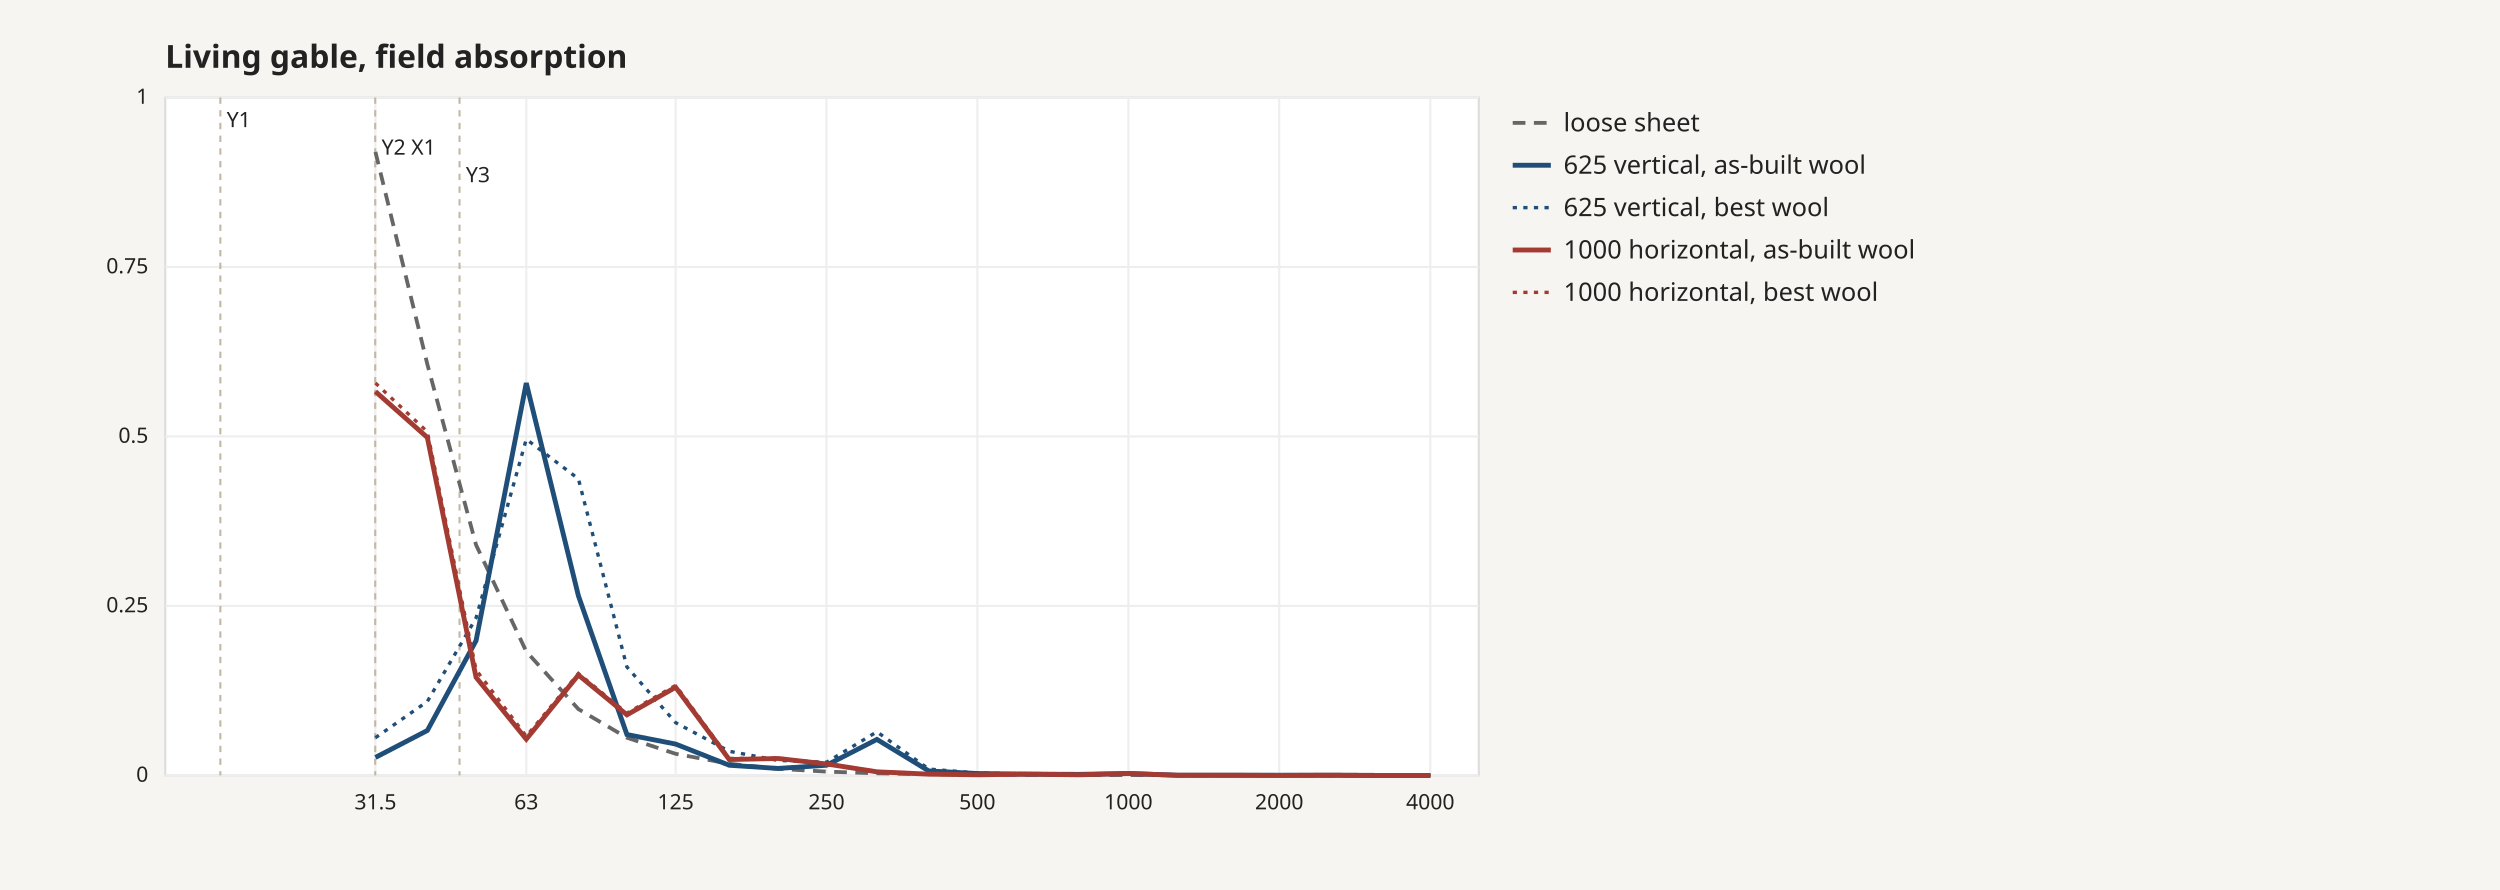
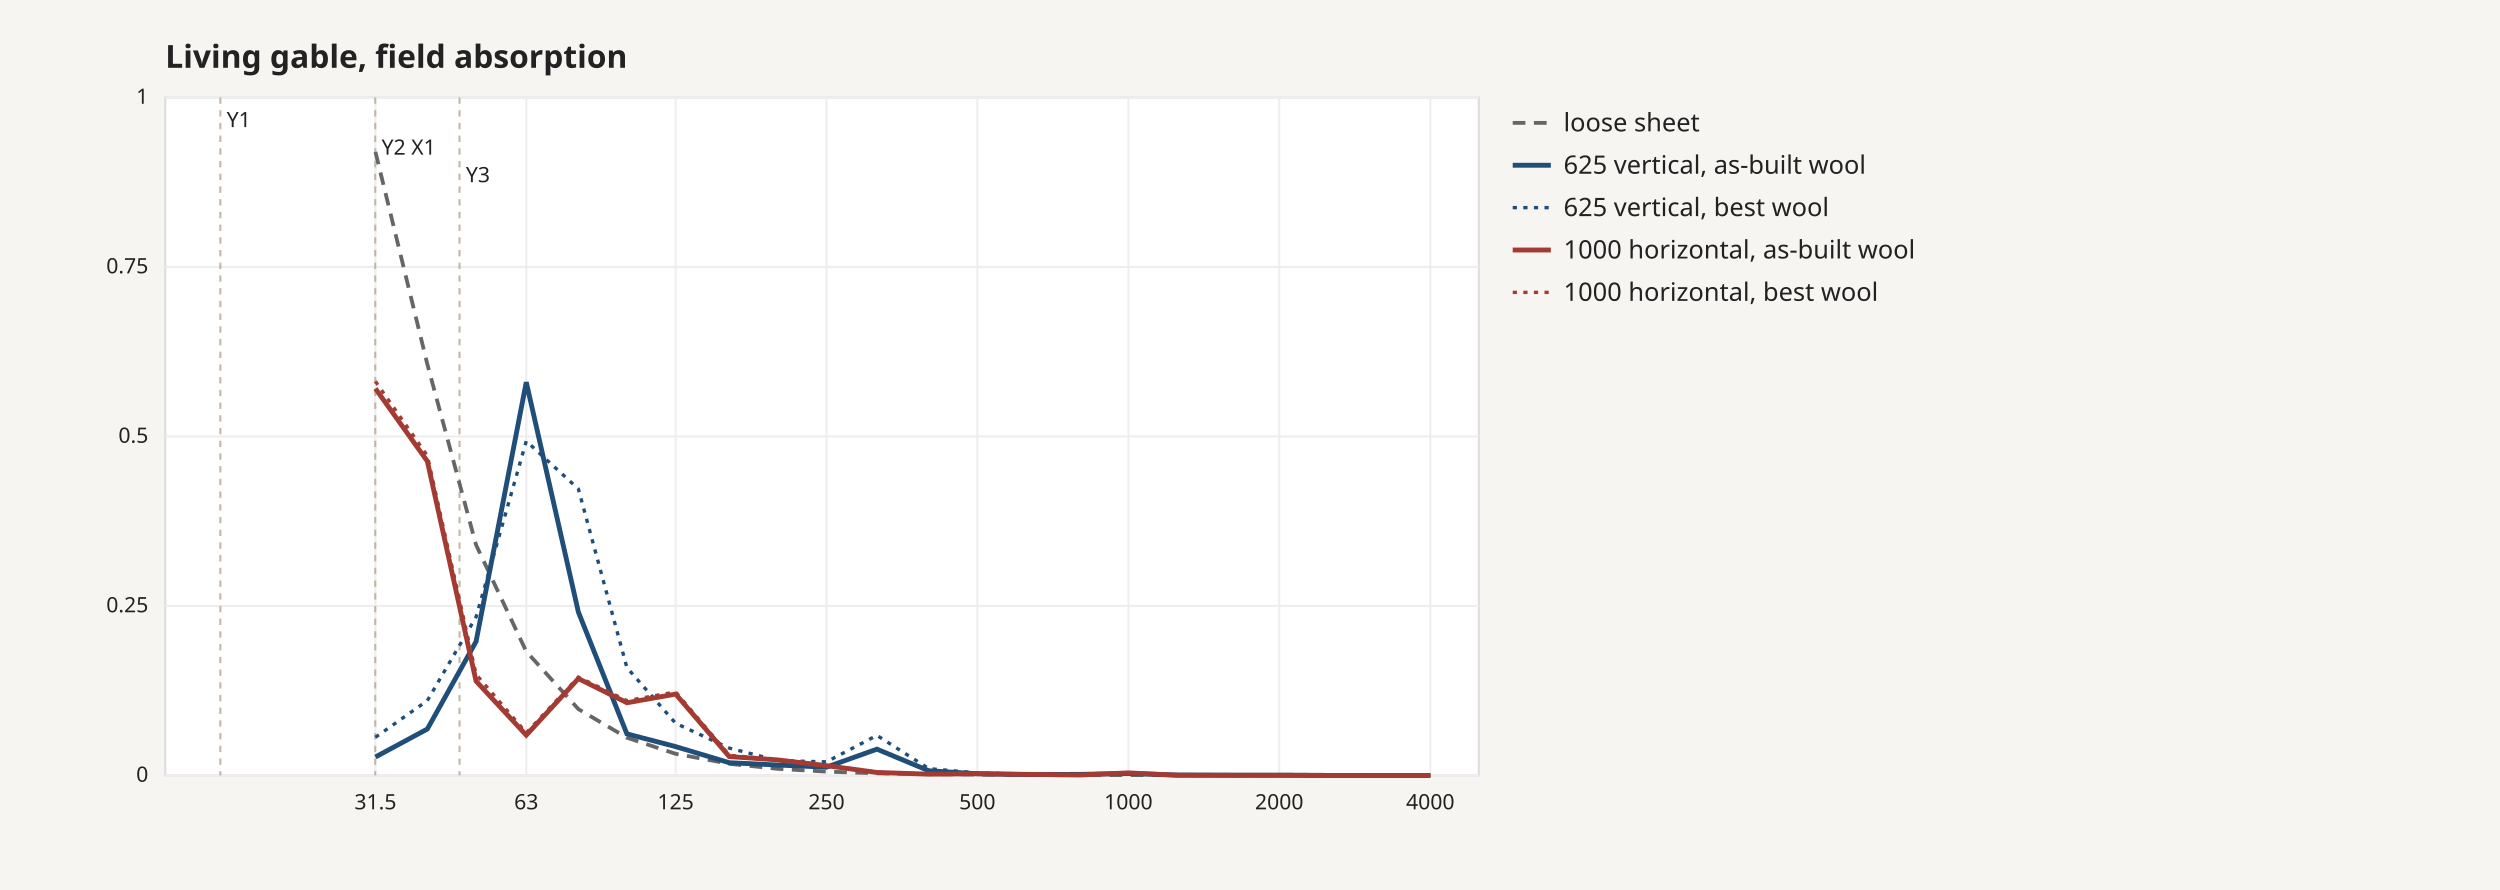
<svg xmlns="http://www.w3.org/2000/svg" width="1180" height="420" viewBox="0 0 1180 420">
  <rect width="100%" height="100%" fill="#f7f5f1" />
  <style>text{font-family:system-ui,sans-serif;fill:#222}</style>
  <text x="78" y="32" font-size="15" font-weight="600">Living gable, field absorption</text>
  <rect x="78" y="46" width="620" height="320" fill="#fff" stroke="#ddd" />
  <line x1="177.2" y1="46" x2="177.2" y2="366" stroke="#eee" />
  <text x="177.2" y="382" font-size="10" text-anchor="middle">31.5</text>
  <line x1="248.4" y1="46" x2="248.4" y2="366" stroke="#eee" />
  <text x="248.4" y="382" font-size="10" text-anchor="middle">63</text>
  <line x1="318.9" y1="46" x2="318.9" y2="366" stroke="#eee" />
  <text x="318.9" y="382" font-size="10" text-anchor="middle">125</text>
  <line x1="390.1" y1="46" x2="390.1" y2="366" stroke="#eee" />
  <text x="390.1" y="382" font-size="10" text-anchor="middle">250</text>
  <line x1="461.3" y1="46" x2="461.3" y2="366" stroke="#eee" />
  <text x="461.3" y="382" font-size="10" text-anchor="middle">500</text>
  <line x1="532.6" y1="46" x2="532.6" y2="366" stroke="#eee" />
  <text x="532.6" y="382" font-size="10" text-anchor="middle">1000</text>
  <line x1="603.8" y1="46" x2="603.8" y2="366" stroke="#eee" />
  <text x="603.8" y="382" font-size="10" text-anchor="middle">2000</text>
  <line x1="675.1" y1="46" x2="675.1" y2="366" stroke="#eee" />
  <text x="675.1" y="382" font-size="10" text-anchor="middle">4000</text>
  <line x1="78" y1="366.0" x2="698" y2="366.0" stroke="#eee" />
  <text x="70" y="369.0" font-size="10" text-anchor="end">0</text>
  <line x1="78" y1="286.0" x2="698" y2="286.0" stroke="#eee" />
  <text x="70" y="289.0" font-size="10" text-anchor="end">0.25</text>
  <line x1="78" y1="206.0" x2="698" y2="206.0" stroke="#eee" />
  <text x="70" y="209.0" font-size="10" text-anchor="end">0.5</text>
  <line x1="78" y1="126.0" x2="698" y2="126.0" stroke="#eee" />
  <text x="70" y="129.0" font-size="10" text-anchor="end">0.75</text>
  <line x1="78" y1="46.0" x2="698" y2="46.0" stroke="#eee" />
  <text x="70" y="49.0" font-size="10" text-anchor="end">1</text>
  <line x1="104.0" y1="46" x2="104.0" y2="366" stroke="#c4b8a5" stroke-dasharray="3 3" />
  <text x="107.0" y="60.0" font-size="10" fill="#7a6a52">Y1</text>
  <line x1="177.1" y1="46" x2="177.1" y2="366" stroke="#c4b8a5" stroke-dasharray="3 3" />
  <text x="180.1" y="73.0" font-size="10" fill="#7a6a52">Y2 X1</text>
  <line x1="216.9" y1="46" x2="216.9" y2="366" stroke="#c4b8a5" stroke-dasharray="3 3" />
  <text x="219.9" y="86.0" font-size="10" fill="#7a6a52">Y3</text>
  <path d="M177.2,71.7 L201.7,171.9 L224.7,257.2 L248.4,307.5 L273.0,334.7 L295.9,348.2 L318.9,355.8 L344.2,360.5 L367.2,362.9 L390.1,364.2 L413.9,365.0 L438.4,365.4 L461.3,365.6 L485.1,365.7 L509.6,365.8 L532.6,365.8 L555.5,365.9 L580.9,365.9 L603.8,365.9 L626.8,366.0 L650.5,366.0 L675.1,366.0" fill="none" stroke="#666666" stroke-width="1.8" stroke-dasharray="6 4" />
  <line x1="714" y1="58" x2="732" y2="58" stroke="#666666" stroke-width="1.8" stroke-dasharray="6 4" />
  <text x="738" y="62" font-size="12" fill="#666666">loose sheet</text>
-   <path d="M177.2,357.5 L201.7,344.8 L224.7,302.4 L248.4,180.8 L273.0,281.2 L295.9,346.7 L318.9,351.2 L344.2,361.2 L367.2,362.7 L390.1,361.2 L413.9,349.0 L438.4,363.9 L461.3,365.1 L485.1,365.4 L509.6,365.5 L532.6,365.1 L555.5,365.9 L580.9,365.9 L603.8,365.9 L626.8,365.9 L650.5,366.0 L675.1,366.0" fill="none" stroke="#1f4e79" stroke-width="2.3" />
+   <path d="M177.2,357.3 L201.7,344.1 L224.7,302.8 L248.4,180.4 L273.0,288.9 L295.9,346.4 L318.9,352.4 L344.2,360.0 L367.2,361.1 L390.1,362.1 L413.9,353.6 L438.4,363.8 L461.3,365.2 L485.1,365.6 L509.6,365.5 L532.6,365.1 L555.5,365.8 L580.9,365.9 L603.8,365.9 L626.8,366.0 L650.5,366.0 L675.1,366.0" fill="none" stroke="#1f4e79" stroke-width="2.3" />
  <line x1="714" y1="78" x2="732" y2="78" stroke="#1f4e79" stroke-width="2.3" />
  <text x="738" y="82" font-size="12" fill="#1f4e79">625 vertical, as-built wool</text>
-   <path d="M177.2,348.2 L201.7,331.1 L224.7,291.7 L248.4,207.3 L273.0,226.0 L295.9,314.8 L318.9,341.1 L344.2,354.6 L367.2,358.9 L390.1,359.8 L413.9,345.4 L438.4,363.0 L461.3,364.9 L485.1,365.3 L509.6,365.5 L532.6,365.4 L555.5,365.9 L580.9,365.9 L603.8,365.9 L626.8,365.9 L650.5,366.0 L675.1,366.0" fill="none" stroke="#1f4e79" stroke-width="1.6" stroke-dasharray="2 3" />
+   <path d="M177.2,348.0 L201.7,330.7 L224.7,291.2 L248.4,208.2 L273.0,230.8 L295.9,315.1 L318.9,341.4 L344.2,353.1 L367.2,359.0 L390.1,359.6 L413.9,347.1 L438.4,362.8 L461.3,364.8 L485.1,365.5 L509.6,365.5 L532.6,365.3 L555.5,365.8 L580.9,365.9 L603.8,365.9 L626.8,366.0 L650.5,366.0 L675.1,366.0" fill="none" stroke="#1f4e79" stroke-width="1.6" stroke-dasharray="2 3" />
  <line x1="714" y1="98" x2="732" y2="98" stroke="#1f4e79" stroke-width="1.6" stroke-dasharray="2 3" />
  <text x="738" y="102" font-size="12" fill="#1f4e79">625 vertical, best wool</text>
-   <path d="M177.2,184.8 L201.7,206.5 L224.7,319.7 L248.4,348.9 L273.0,318.6 L295.9,337.4 L318.9,324.4 L344.2,358.5 L367.2,358.0 L390.1,360.6 L413.9,364.3 L438.4,365.4 L461.3,365.7 L485.1,365.4 L509.6,365.7 L532.6,365.1 L555.5,365.9 L580.9,365.9 L603.8,366.0 L626.8,365.9 L650.5,366.0 L675.1,366.0" fill="none" stroke="#a33b32" stroke-width="2.3" />
+   <path d="M177.2,183.4 L201.7,217.7 L224.7,321.5 L248.4,347.0 L273.0,320.3 L295.9,331.7 L318.9,327.6 L344.2,357.1 L367.2,358.7 L390.1,361.4 L413.9,364.6 L438.4,365.4 L461.3,365.2 L485.1,365.5 L509.6,365.8 L532.6,364.8 L555.5,365.9 L580.9,365.9 L603.8,365.9 L626.8,366.0 L650.5,366.0 L675.1,366.0" fill="none" stroke="#a33b32" stroke-width="2.3" />
  <line x1="714" y1="118" x2="732" y2="118" stroke="#a33b32" stroke-width="2.3" />
  <text x="738" y="122" font-size="12" fill="#a33b32">1000 horizontal, as-built wool</text>
-   <path d="M177.2,180.8 L201.7,203.8 L224.7,316.2 L248.4,347.5 L273.0,317.9 L295.9,336.6 L318.9,323.5 L344.2,358.0 L367.2,357.8 L390.1,360.5 L413.9,364.2 L438.4,365.4 L461.3,365.7 L485.1,365.4 L509.6,365.7 L532.6,365.1 L555.5,365.9 L580.9,365.9 L603.8,366.0 L626.8,365.9 L650.5,366.0 L675.1,366.0" fill="none" stroke="#a33b32" stroke-width="1.6" stroke-dasharray="2 3" />
+   <path d="M177.2,180.0 L201.7,215.1 L224.7,318.3 L248.4,345.9 L273.0,319.6 L295.9,330.7 L318.9,326.6 L344.2,356.5 L367.2,358.6 L390.1,361.3 L413.9,364.5 L438.4,365.3 L461.3,365.1 L485.1,365.5 L509.6,365.8 L532.6,364.8 L555.5,365.9 L580.9,365.9 L603.8,365.9 L626.8,366.0 L650.5,366.0 L675.1,366.0" fill="none" stroke="#a33b32" stroke-width="1.6" stroke-dasharray="2 3" />
  <line x1="714" y1="138" x2="732" y2="138" stroke="#a33b32" stroke-width="1.6" stroke-dasharray="2 3" />
  <text x="738" y="142" font-size="12" fill="#a33b32">1000 horizontal, best wool</text>
</svg>
